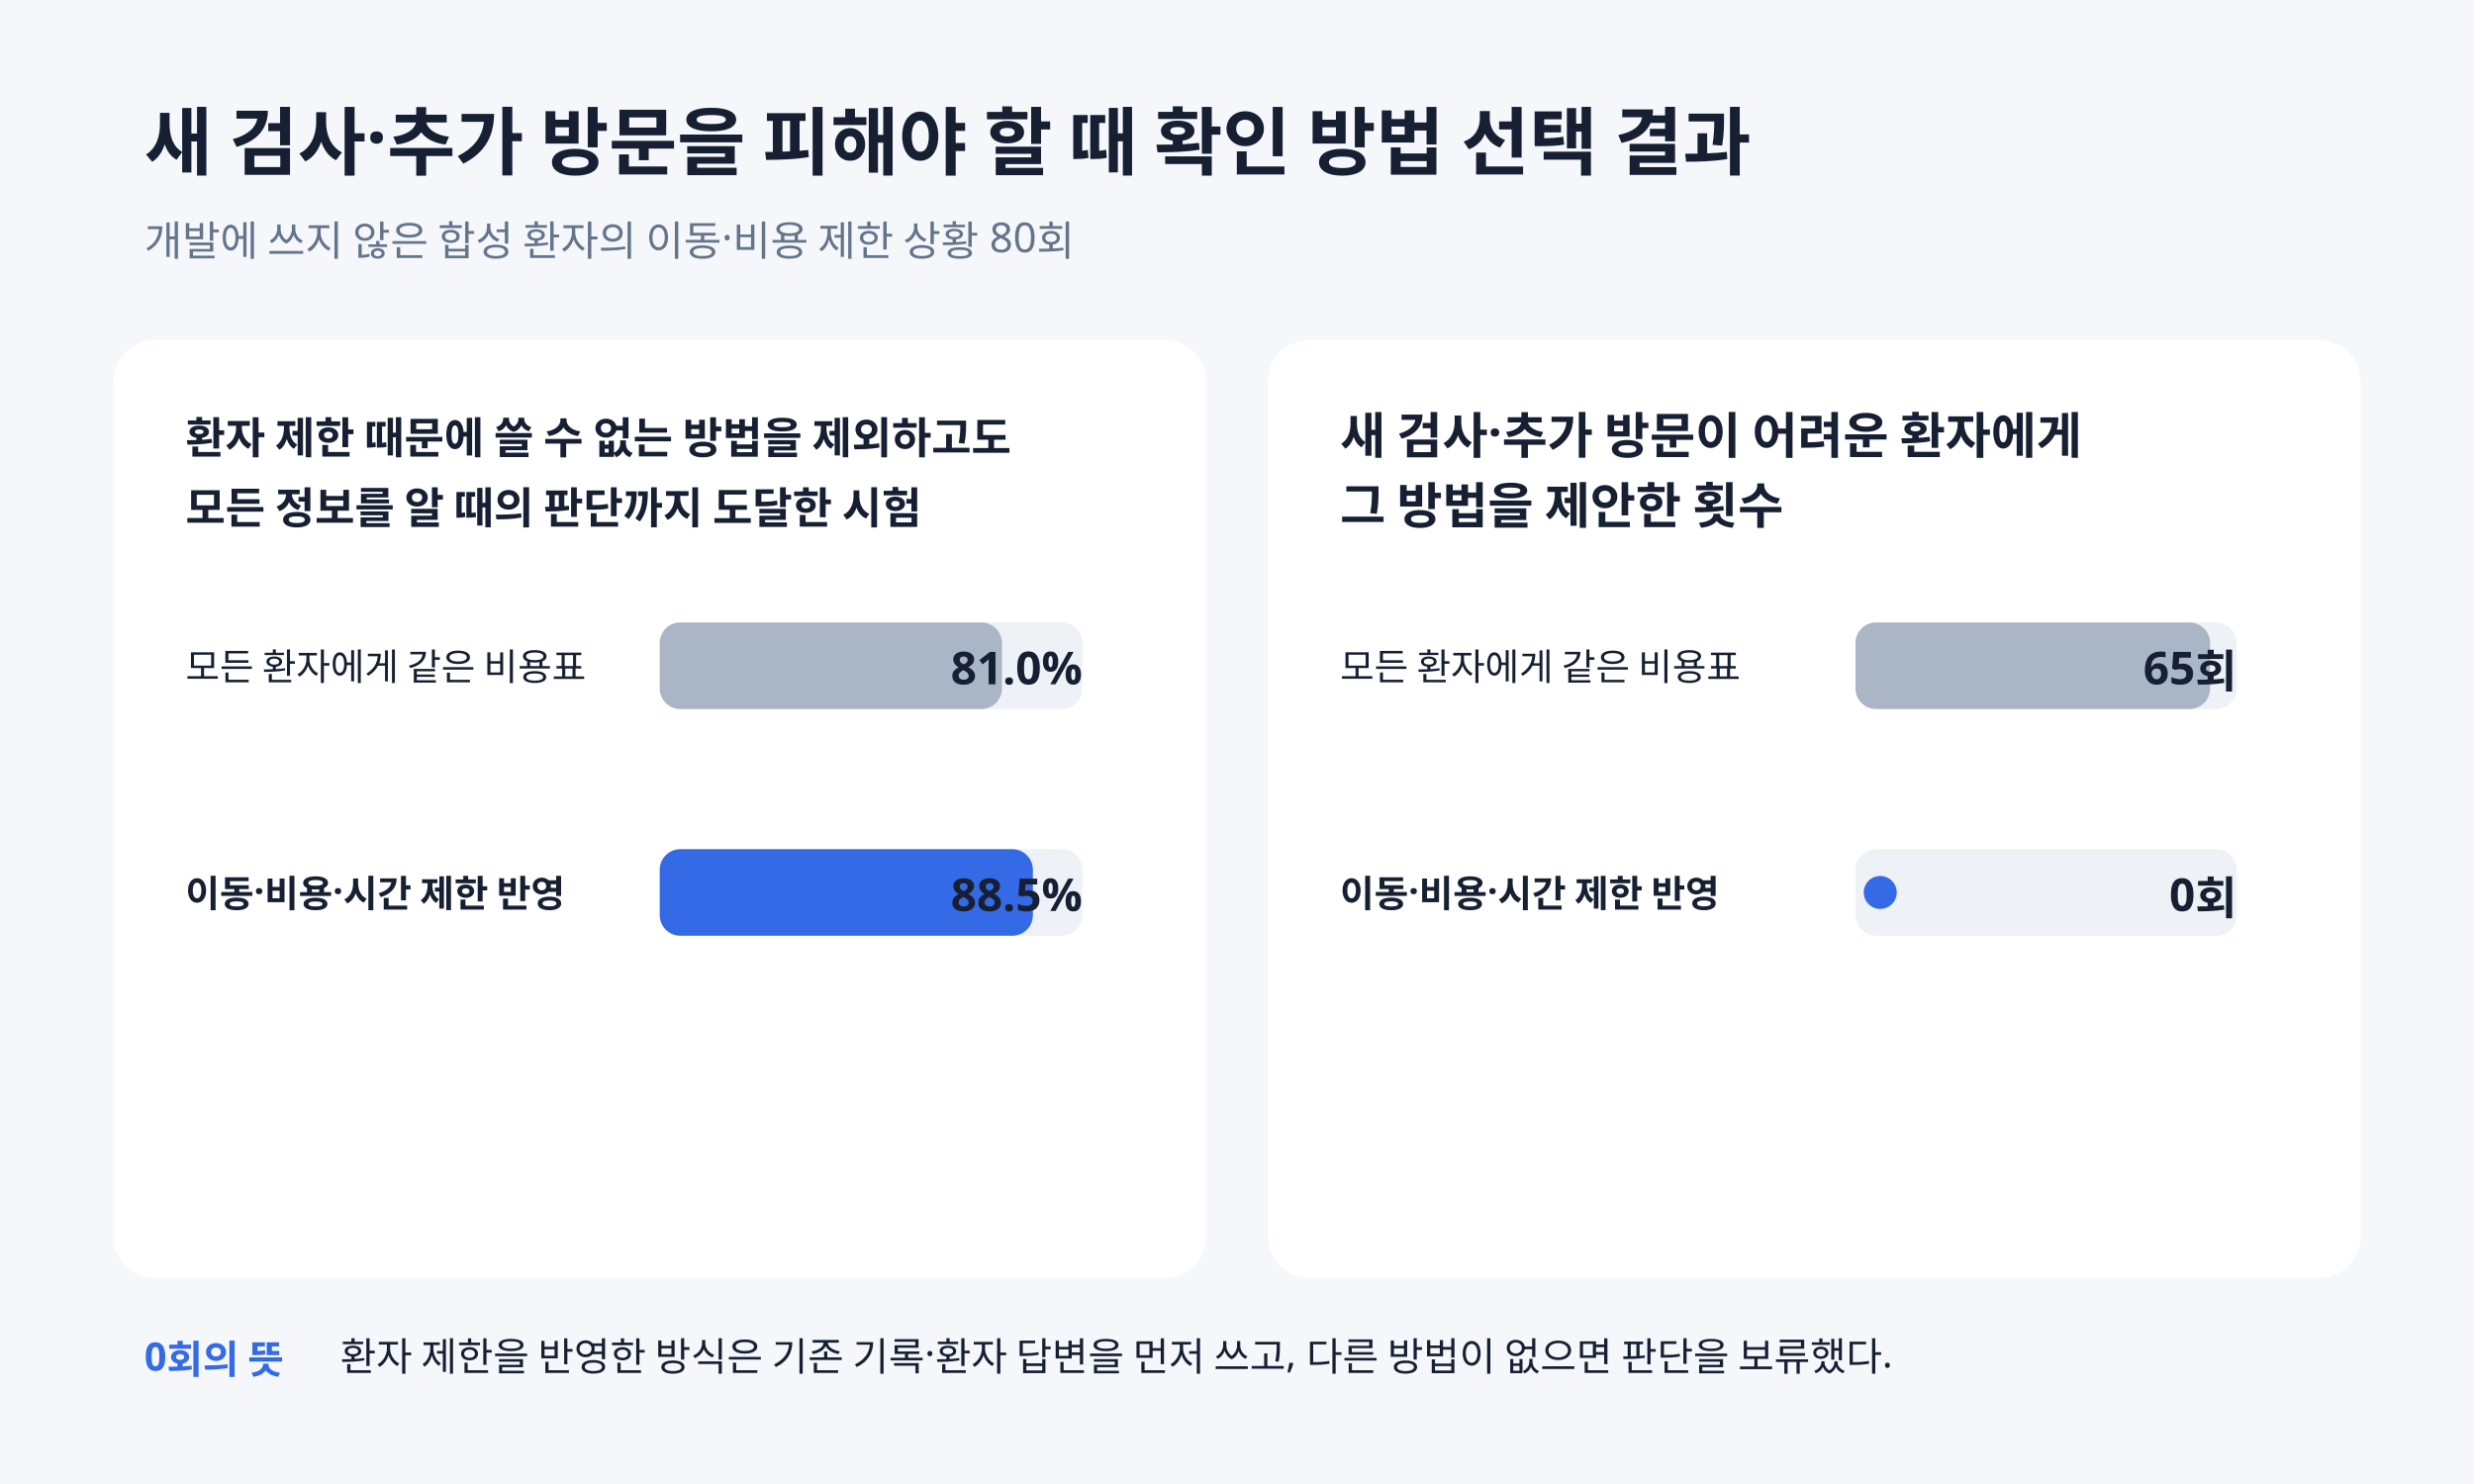
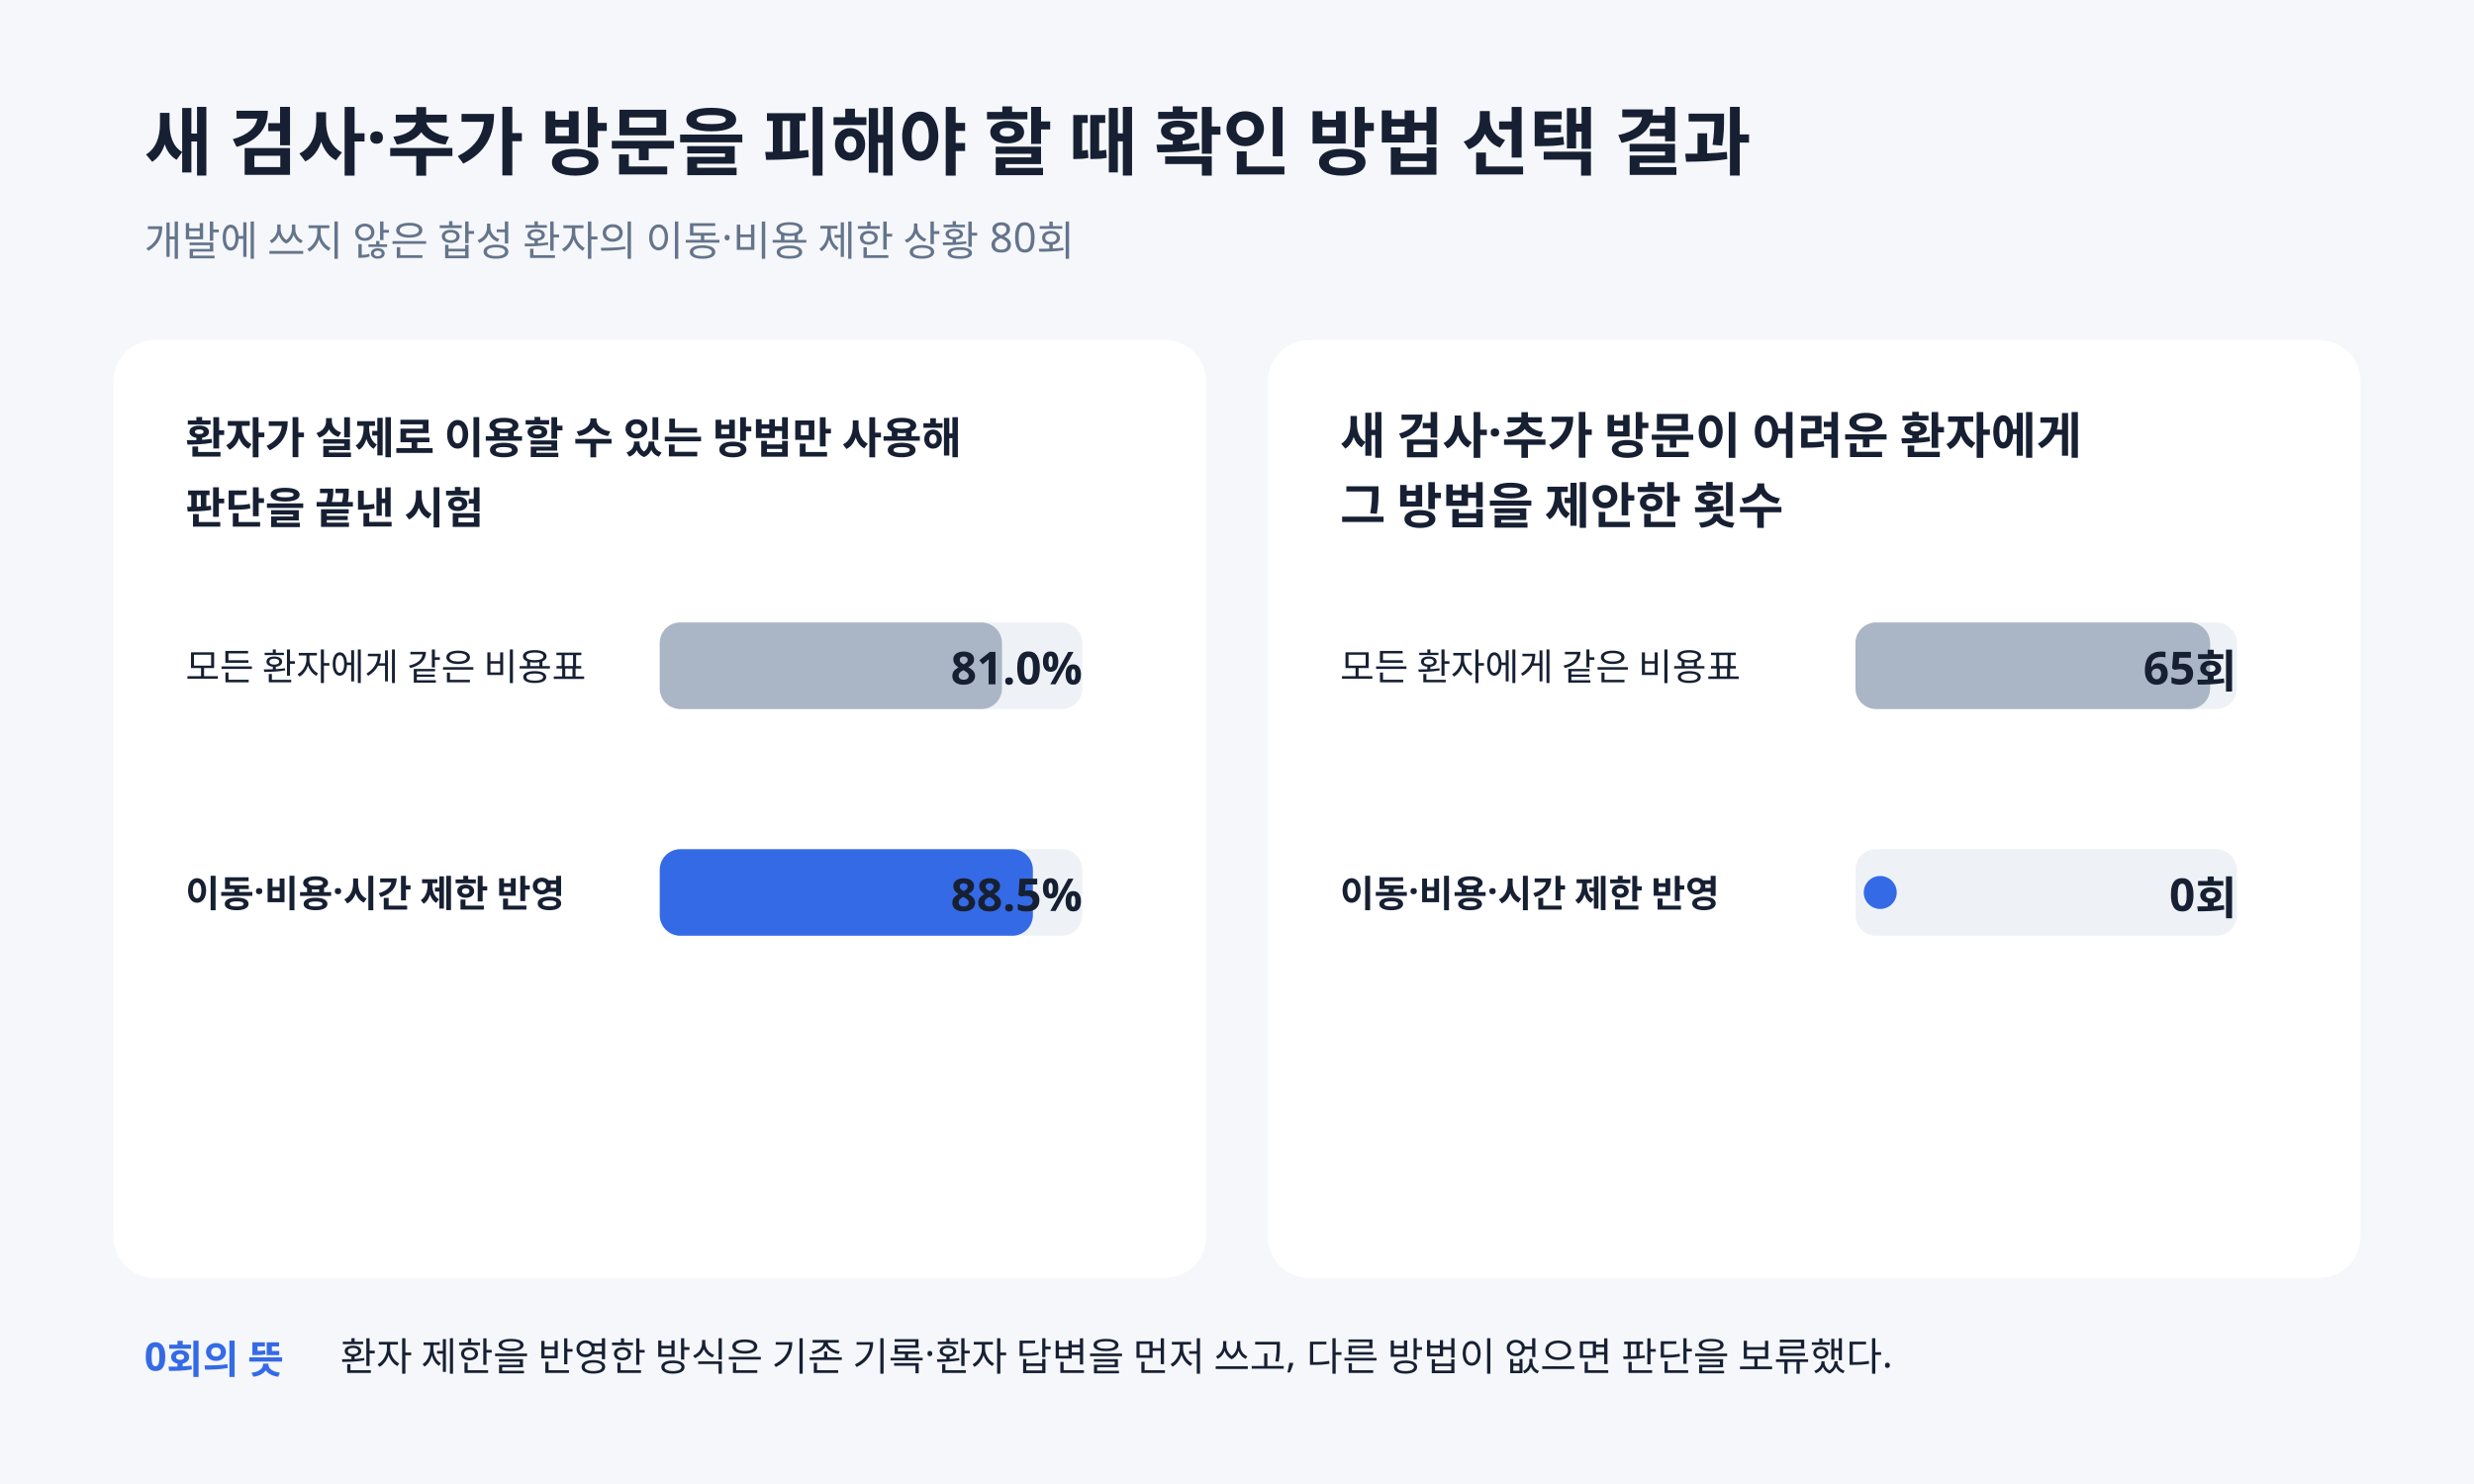
<svg xmlns="http://www.w3.org/2000/svg" width="1200" height="720" viewBox="0 0 1200 720" role="img" aria-labelledby="title desc">
  <rect width="1200" height="720" fill="#F5F7FB" />
  <text x="70" y="82" font-family="Pretendard, Noto Sans KR, Malgun Gothic, sans-serif" font-size="36" font-weight="700" fill="#172033" text-anchor="start">새 검사·추가 방문을 피해야 할 때 확인 방법 선택 결과</text>
  <text x="70" y="124" font-family="Pretendard, Noto Sans KR, Malgun Gothic, sans-serif" font-size="20" font-weight="400" fill="#64748B" text-anchor="start">개발에 쓰지 않은 합성 환자의 이동·비용 제한 상황 80회</text>
  <rect x="55" y="165" width="530" height="455" rx="20" fill="#FFFFFF" stroke="none" />
  <rect x="615" y="165" width="530" height="455" rx="20" fill="#FFFFFF" stroke="none" />
  <text x="90" y="220" font-family="Pretendard, Noto Sans KR, Malgun Gothic, sans-serif" font-size="21" font-weight="650" fill="#172033" text-anchor="start">
-     <tspan x="90" dy="0">환자 제한 때문에 쓸 수 없는 방법을 제외하고도</tspan>
-     <tspan x="90" dy="34">모든 정보를 알 때의 판단까지 도달한 시험</tspan>
+     <tspan x="90" dy="0">환자가 실제로 이용할 수 있는 방법만 사용해</tspan>
+     <tspan x="90" dy="34">판단을 끝낸 시험</tspan>
  </text>
  <text x="650" y="220" font-family="Pretendard, Noto Sans KR, Malgun Gothic, sans-serif" font-size="24" font-weight="650" fill="#172033" text-anchor="start">
    <tspan x="650" dy="0">새 검사·추가 방문이 어려운 환자에게</tspan>
    <tspan x="650" dy="34">그 방법을 제안한 횟수</tspan>
  </text>
  <text x="90" y="330" font-family="Pretendard, Noto Sans KR, Malgun Gothic, sans-serif" font-size="18" font-weight="400" fill="#172033" text-anchor="start">모든 환자에게 같은 비용표</text>
  <rect x="320" y="302" width="205" height="42" rx="10" fill="#EEF2F7" stroke="none" />
  <rect x="320" y="302" width="166" height="42" rx="10" fill="#AAB5C5" stroke="none" />
  <text x="525" y="332" font-family="Pretendard, Noto Sans KR, Malgun Gothic, sans-serif" font-size="22" font-weight="700" fill="#172033" text-anchor="end">81.0%</text>
  <text x="90" y="440" font-family="Pretendard, Noto Sans KR, Malgun Gothic, sans-serif" font-size="18" font-weight="600" fill="#172033" text-anchor="start">이동·비용·시간 제한 반영</text>
  <rect x="320" y="412" width="205" height="42" rx="10" fill="#EEF2F7" stroke="none" />
  <rect x="320" y="412" width="181" height="42" rx="10" fill="#356AE6" stroke="none" />
  <text x="525" y="442" font-family="Pretendard, Noto Sans KR, Malgun Gothic, sans-serif" font-size="22" font-weight="700" fill="#172033" text-anchor="end">88.5%</text>
  <text x="650" y="330" font-family="Pretendard, Noto Sans KR, Malgun Gothic, sans-serif" font-size="18" font-weight="400" fill="#172033" text-anchor="start">모든 환자에게 같은 비용표</text>
  <rect x="900" y="302" width="185" height="42" rx="10" fill="#EEF2F7" stroke="none" />
  <rect x="900" y="302" width="172" height="42" rx="10" fill="#AAB5C5" stroke="none" />
  <text x="1085" y="332" font-family="Pretendard, Noto Sans KR, Malgun Gothic, sans-serif" font-size="22" font-weight="700" fill="#172033" text-anchor="end">65회</text>
  <text x="650" y="440" font-family="Pretendard, Noto Sans KR, Malgun Gothic, sans-serif" font-size="18" font-weight="600" fill="#172033" text-anchor="start">이동·비용·시간 제한 반영</text>
  <rect x="900" y="412" width="185" height="42" rx="10" fill="#EEF2F7" stroke="none" />
  <circle cx="912" cy="433" r="8" fill="#356AE6" />
  <text x="1085" y="442" font-family="Pretendard, Noto Sans KR, Malgun Gothic, sans-serif" font-size="22" font-weight="700" fill="#172033" text-anchor="end">0회</text>
  <text x="70" y="665" font-family="Pretendard, Noto Sans KR, Malgun Gothic, sans-serif" font-size="19" font-weight="700" fill="#356AE6" text-anchor="start">0회의 뜻</text>
  <text x="165" y="665" font-family="Pretendard, Noto Sans KR, Malgun Gothic, sans-serif" font-size="19" font-weight="400" fill="#172033" text-anchor="start">환자 제한을 반영한 방식은 기존 기록·환자 답변을 먼저 쓰고, 다른 방법이 없으면 판단을 보류했다.</text>
</svg>
